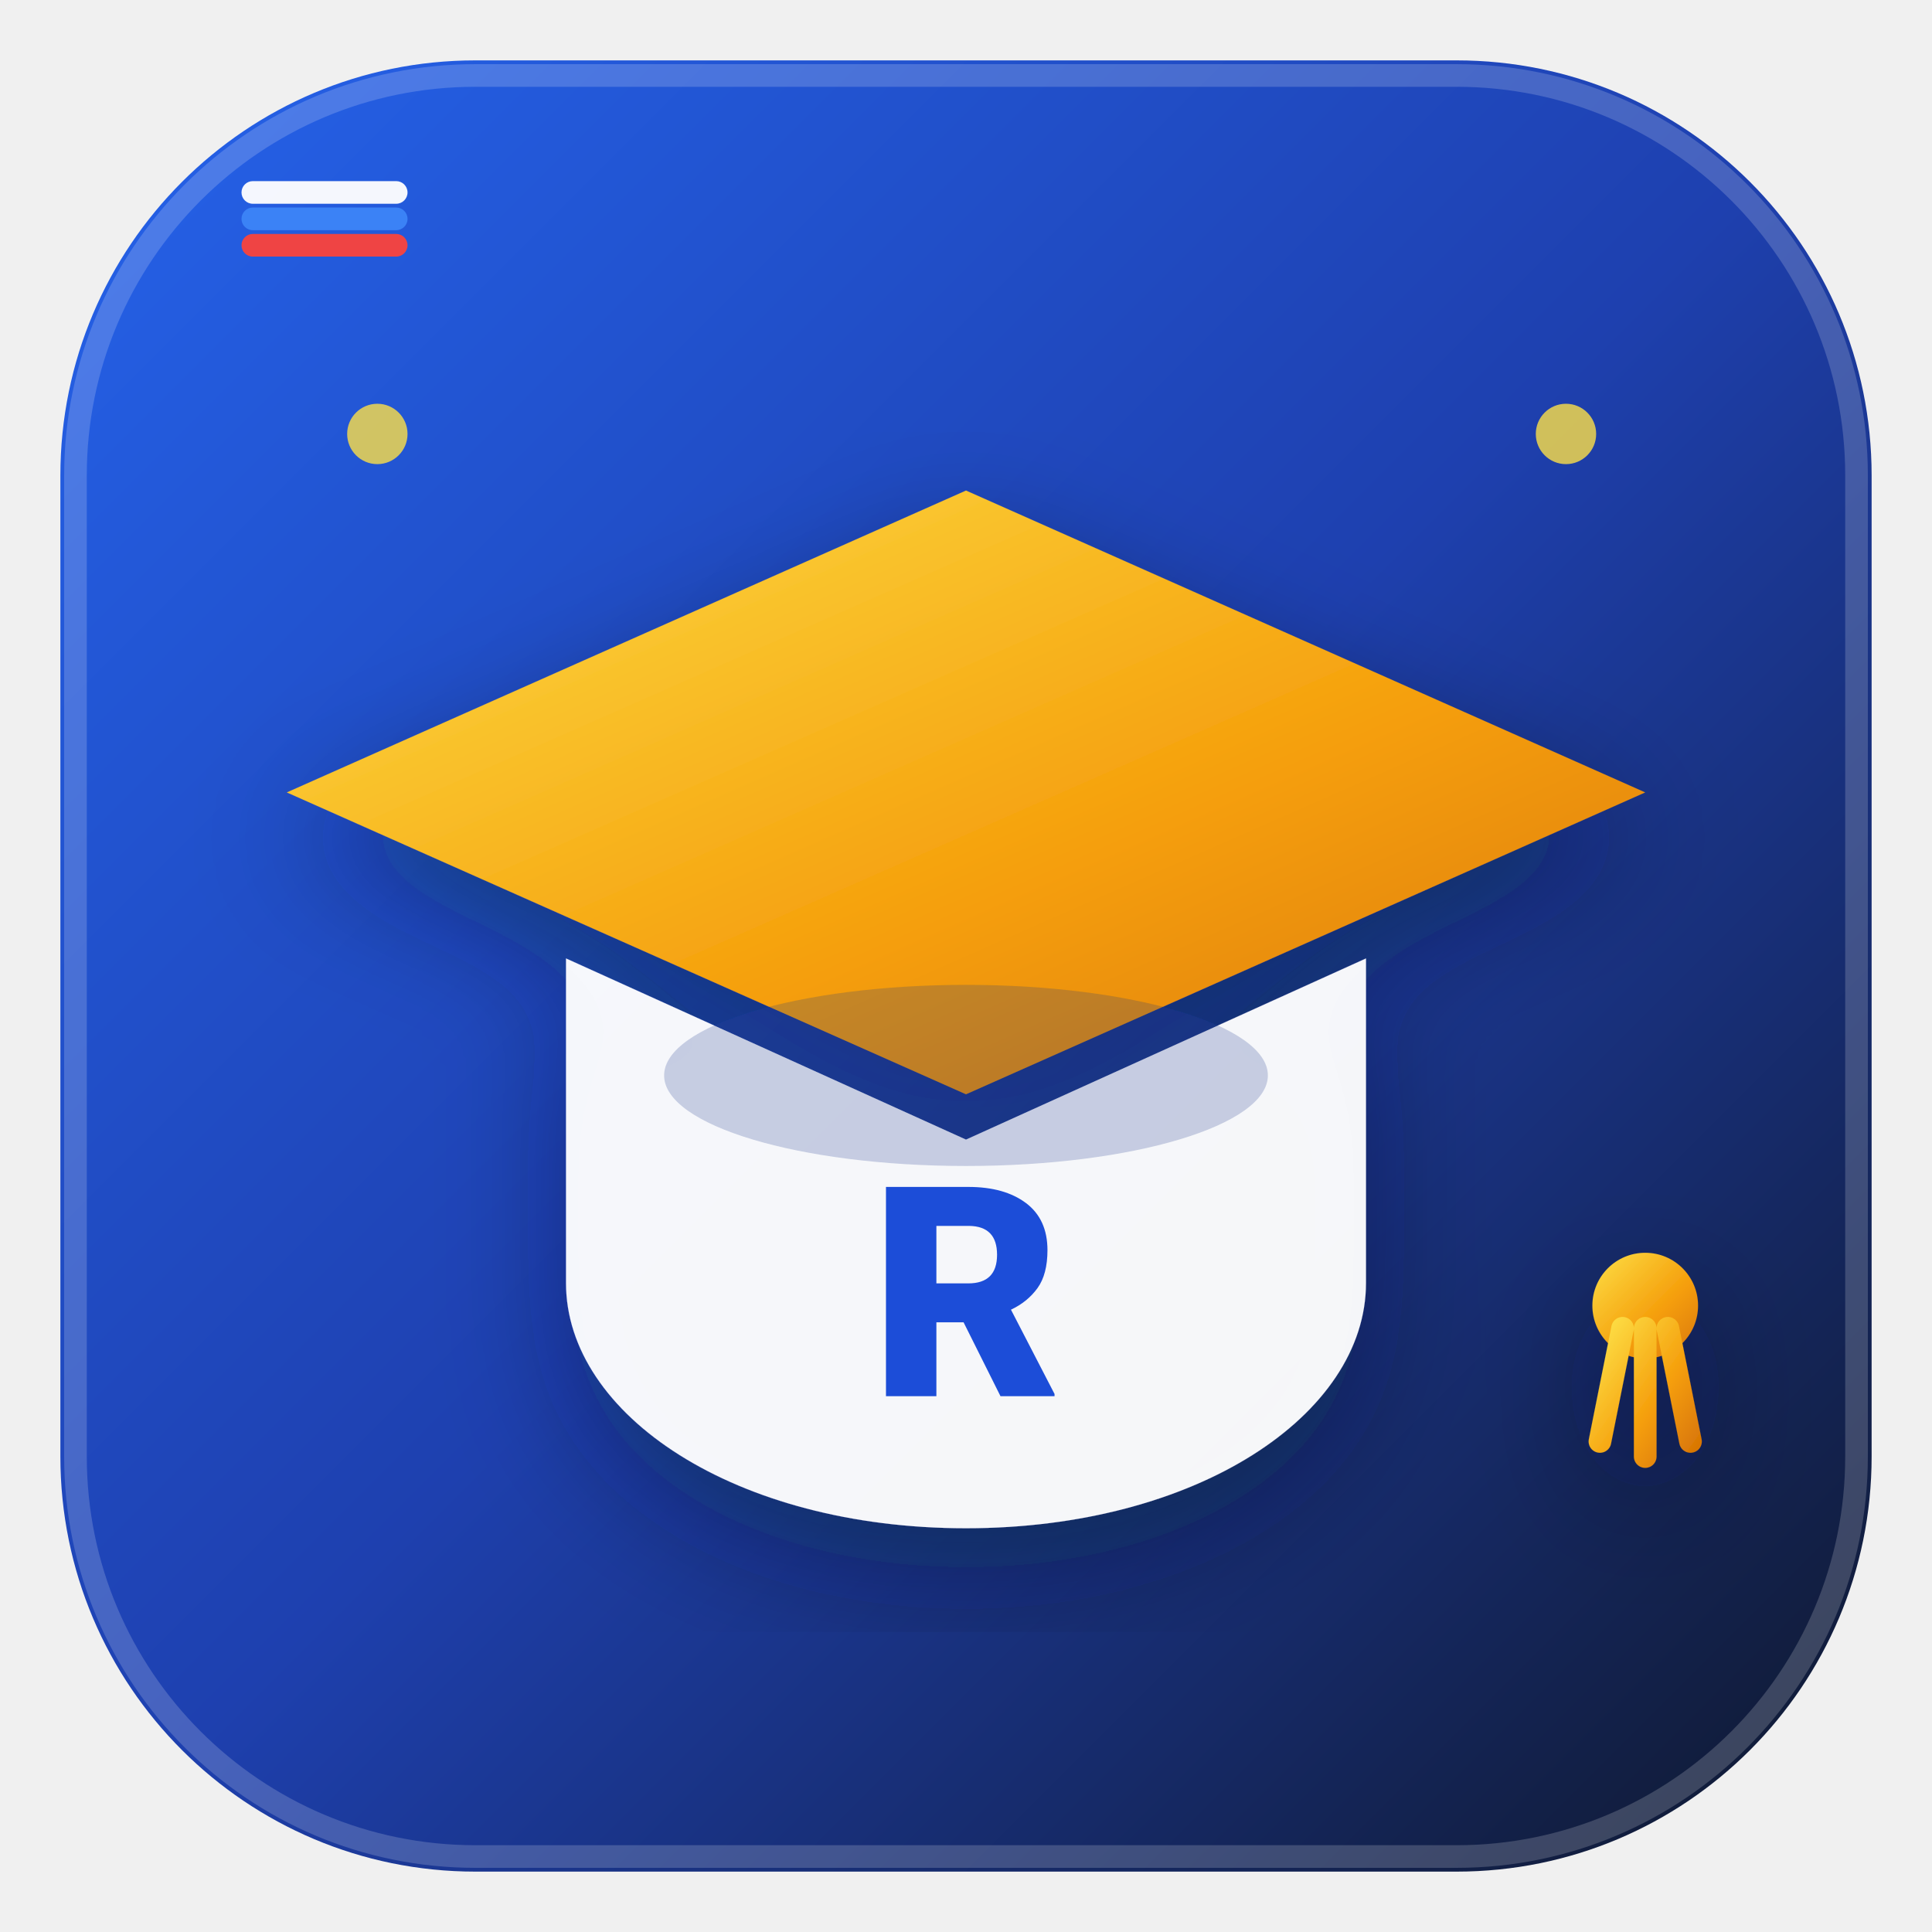
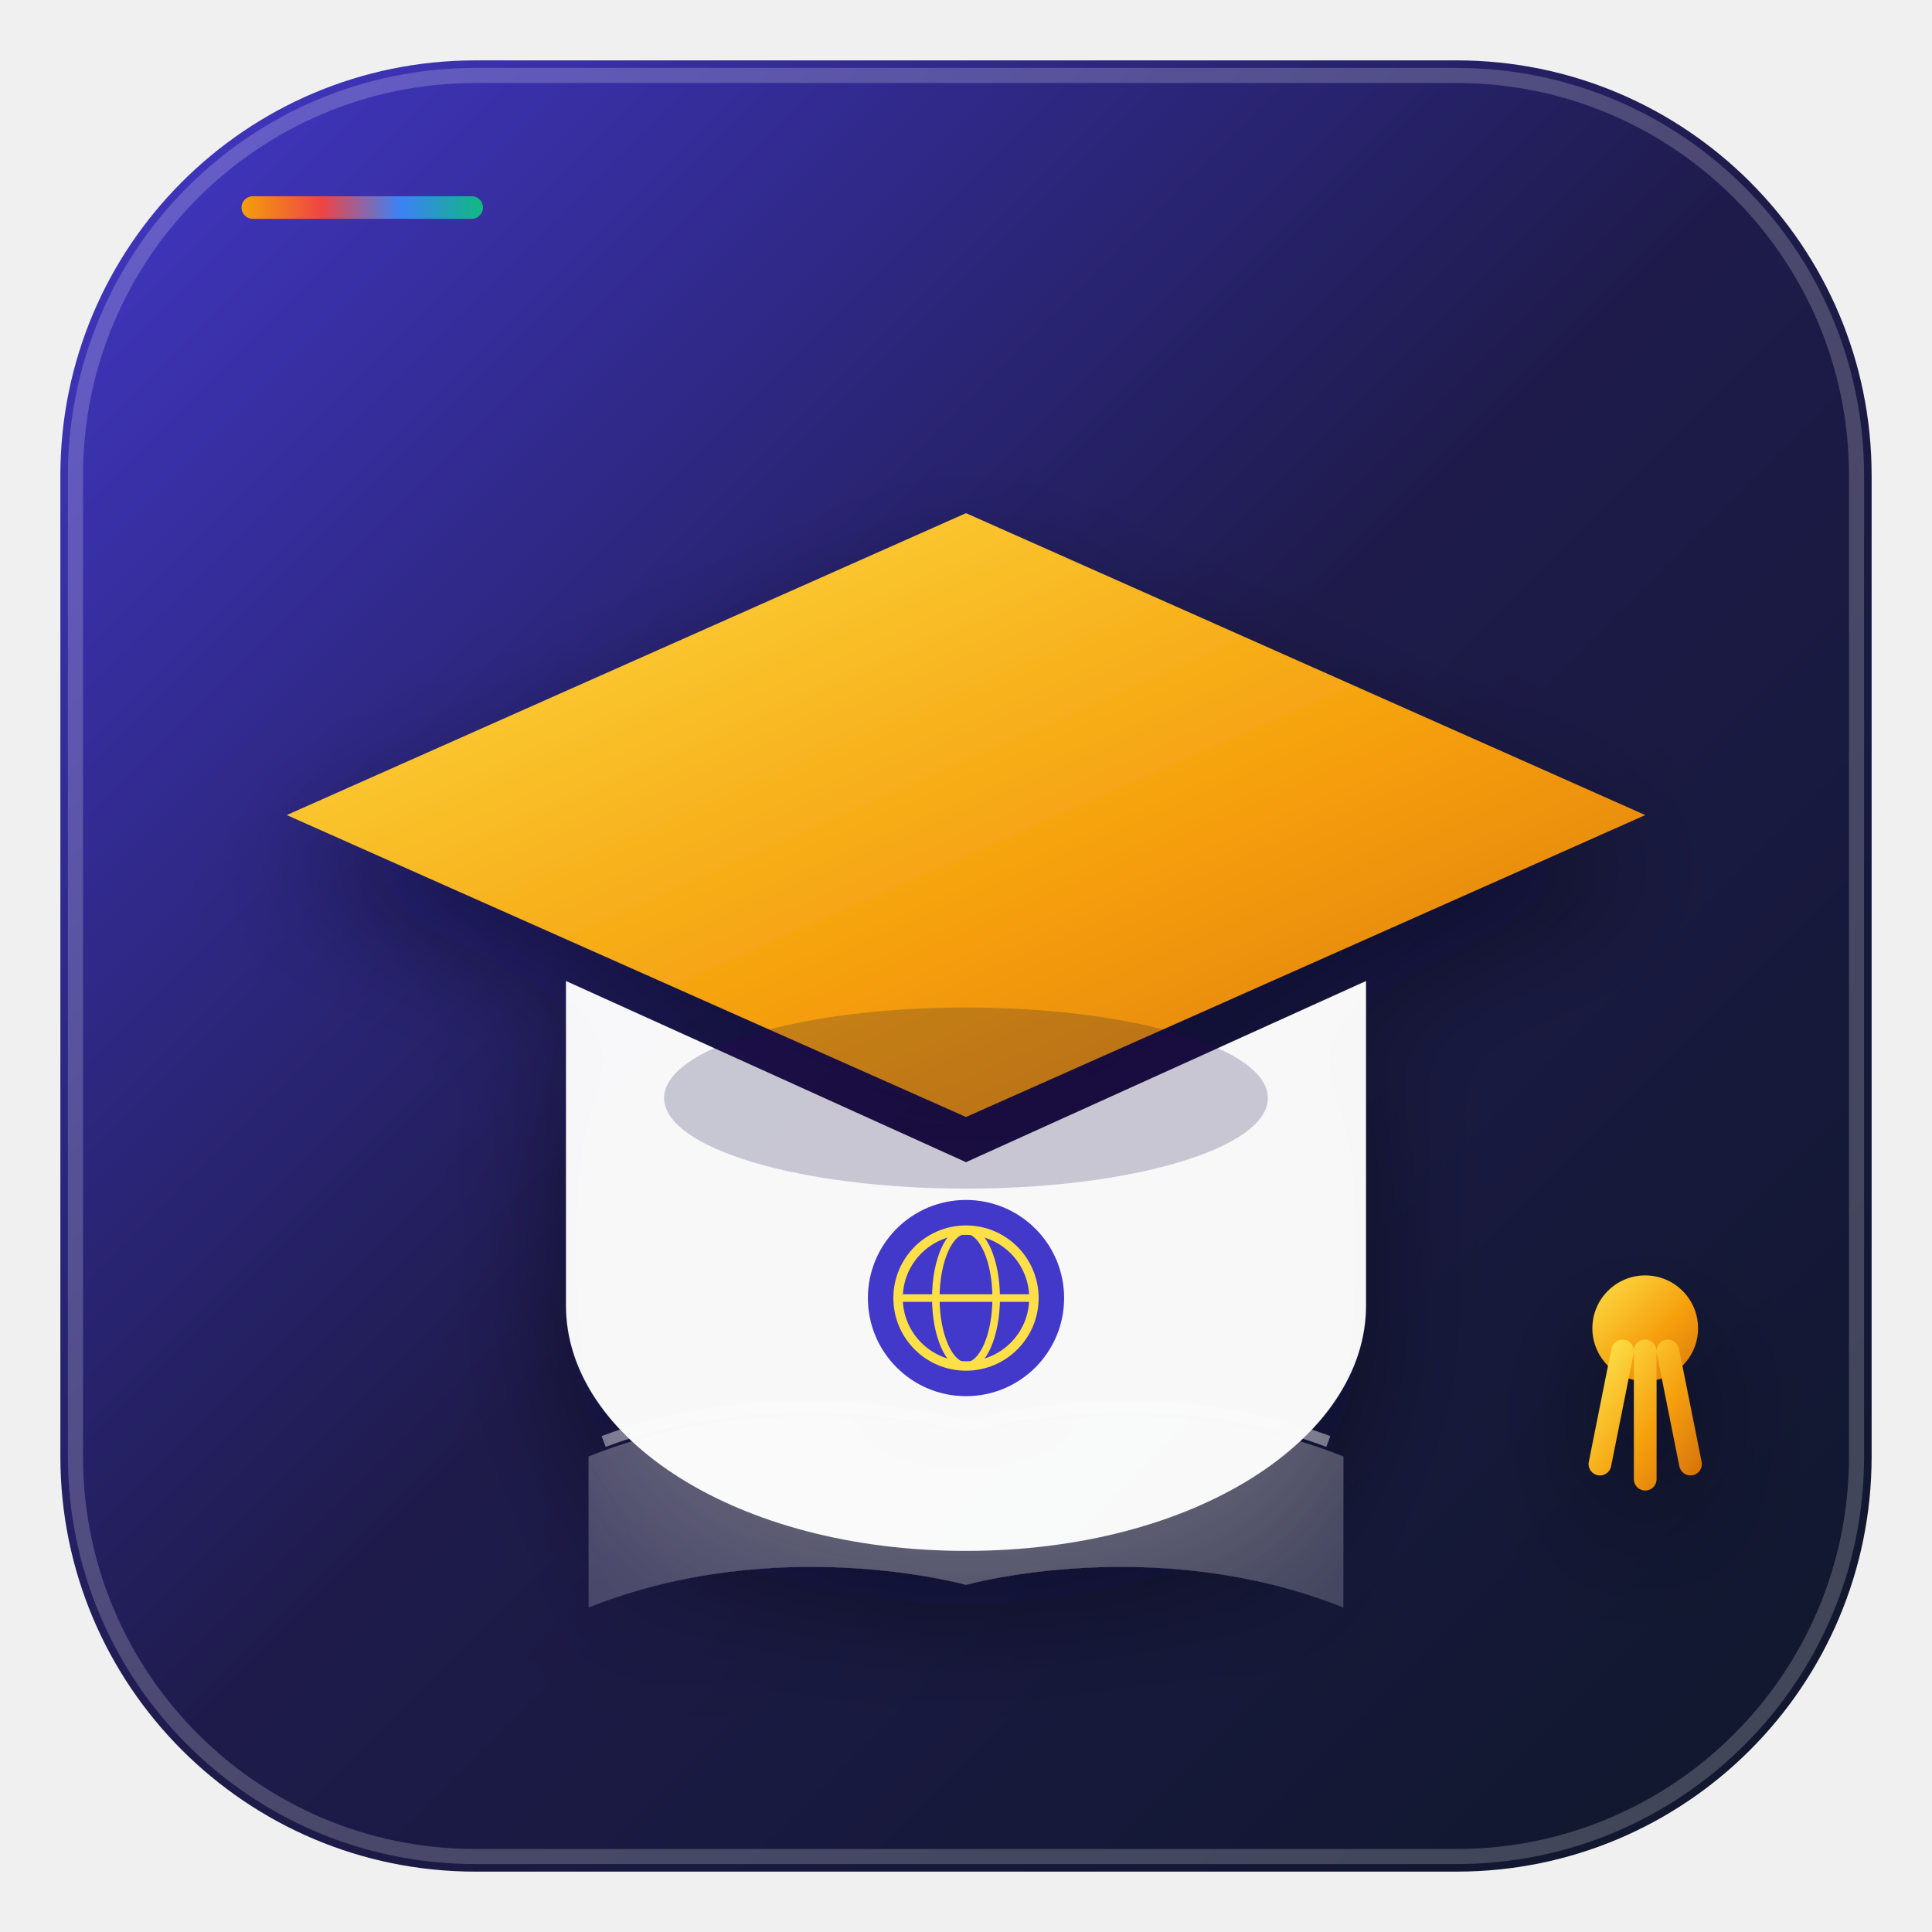
<svg xmlns="http://www.w3.org/2000/svg" width="512" height="512" viewBox="0 0 512 512">
  <defs>
    <linearGradient id="iconBg" x1="0%" y1="0%" x2="100%" y2="100%">
-       <stop offset="0%" style="stop-color:#2563eb" />
-       <stop offset="50%" style="stop-color:#1e40af" />
+       <stop offset="0%" style="stop-color:#4338ca" />
+       <stop offset="50%" style="stop-color:#1e1b4b" />
      <stop offset="100%" style="stop-color:#0f172a" />
    </linearGradient>
    <linearGradient id="goldGrad" x1="0%" y1="0%" x2="100%" y2="100%">
      <stop offset="0%" style="stop-color:#fde047" />
      <stop offset="60%" style="stop-color:#f59e0b" />
      <stop offset="100%" style="stop-color:#d97706" />
    </linearGradient>
+     <linearGradient id="flagRibbon" x1="0%" y1="0%" x2="100%" y2="0%">
+       <stop offset="0%" style="stop-color:#f59e0b" />
+       <stop offset="33%" style="stop-color:#ef4444" />
+       <stop offset="66%" style="stop-color:#3b82f6" />
+       <stop offset="100%" style="stop-color:#10b981" />
+     </linearGradient>
    <filter id="shadow" x="-10%" y="-10%" width="120%" height="120%">
-       <feDropShadow dx="0" dy="12" stdDeviation="16" flood-color="#0f172a" flood-opacity="0.38" />
+       <feDropShadow dx="0" dy="14" stdDeviation="16" flood-color="#020617" flood-opacity="0.45" />
    </filter>
  </defs>
  <rect x="16" y="16" width="480" height="480" rx="110" fill="url(#iconBg)" />
-   <rect x="20" y="20" width="472" height="472" rx="106" fill="none" stroke="rgba(255,255,255,0.18)" stroke-width="6" />
-   <g transform="translate(64, 48)">
-     <rect x="0" y="0" width="44" height="6" rx="3" fill="#ffffff" opacity="0.95" />
-     <rect x="0" y="7" width="44" height="6" rx="3" fill="#3b82f6" />
-     <rect x="0" y="14" width="44" height="6" rx="3" fill="#ef4444" />
-   </g>
-   <g filter="url(#shadow)" transform="translate(0, 10)">
+   <rect x="20" y="20" width="472" height="472" rx="106" fill="none" stroke="rgba(255,255,255,0.2)" stroke-width="4" />
+   <rect x="64" y="52" width="64" height="6" rx="3" fill="url(#flagRibbon)" />
+   <g filter="url(#shadow)" transform="translate(0, 16)">
+     <path d="M156 370 C206 350 256 364 256 364 C256 364 306 350 356 370 V410 C306 390 256 404 256 404 C256 404 206 390 156 410 Z" fill="rgba(255,255,255,0.18)" />
+     <path d="M160 366 C208 348 256 362 256 362 C256 362 304 348 352 366" stroke="rgba(255,255,255,0.35)" stroke-width="3" fill="none" />
    <path d="M256 120 L76 200 L256 280 L436 200 Z" fill="url(#goldGrad)" />
-     <path d="M150 244 V330 C150 365 195 395 256 395 C317 395 362 365 362 330 V244 L256 292 Z" fill="#ffffff" fill-opacity="0.95" />
-     <ellipse cx="256" cy="275" rx="80" ry="24" fill="#1e3a8a" fill-opacity="0.22" />
+     <path d="M150 244 V330 C150 365 195 395 256 395 C317 395 362 365 362 330 V244 L256 292 Z" fill="#ffffff" fill-opacity="0.96" />
+     <ellipse cx="256" cy="275" rx="80" ry="24" fill="#1e1b4b" fill-opacity="0.22" />
    <path d="M436 205 V325" stroke="url(#goldGrad)" stroke-width="12" stroke-linecap="round" />
    <circle cx="436" cy="336" r="14" fill="url(#goldGrad)" />
    <path d="M430 342 L424 372 M436 342 L436 376 M442 342 L448 372" stroke="url(#goldGrad)" stroke-width="6" stroke-linecap="round" />
-     <text x="256" y="360" font-family="-apple-system, BlinkMacSystemFont, 'Segoe UI', Roboto, Helvetica, Arial, sans-serif" font-size="78" font-weight="900" fill="#1d4ed8" text-anchor="middle" letter-spacing="-1">R</text>
+     <circle cx="256" cy="328" r="26" fill="#4338ca" />
+     <circle cx="256" cy="328" r="18" fill="none" stroke="#fde047" stroke-width="2.5" />
+     <ellipse cx="256" cy="328" rx="8" ry="18" fill="none" stroke="#fde047" stroke-width="2" />
+     <line x1="238" y1="328" x2="274" y2="328" stroke="#fde047" stroke-width="2" />
  </g>
-   <circle cx="415" cy="115" r="8" fill="#fde047" opacity="0.8" />
-   <circle cx="100" cy="115" r="8" fill="#fde047" opacity="0.8" />
</svg>
